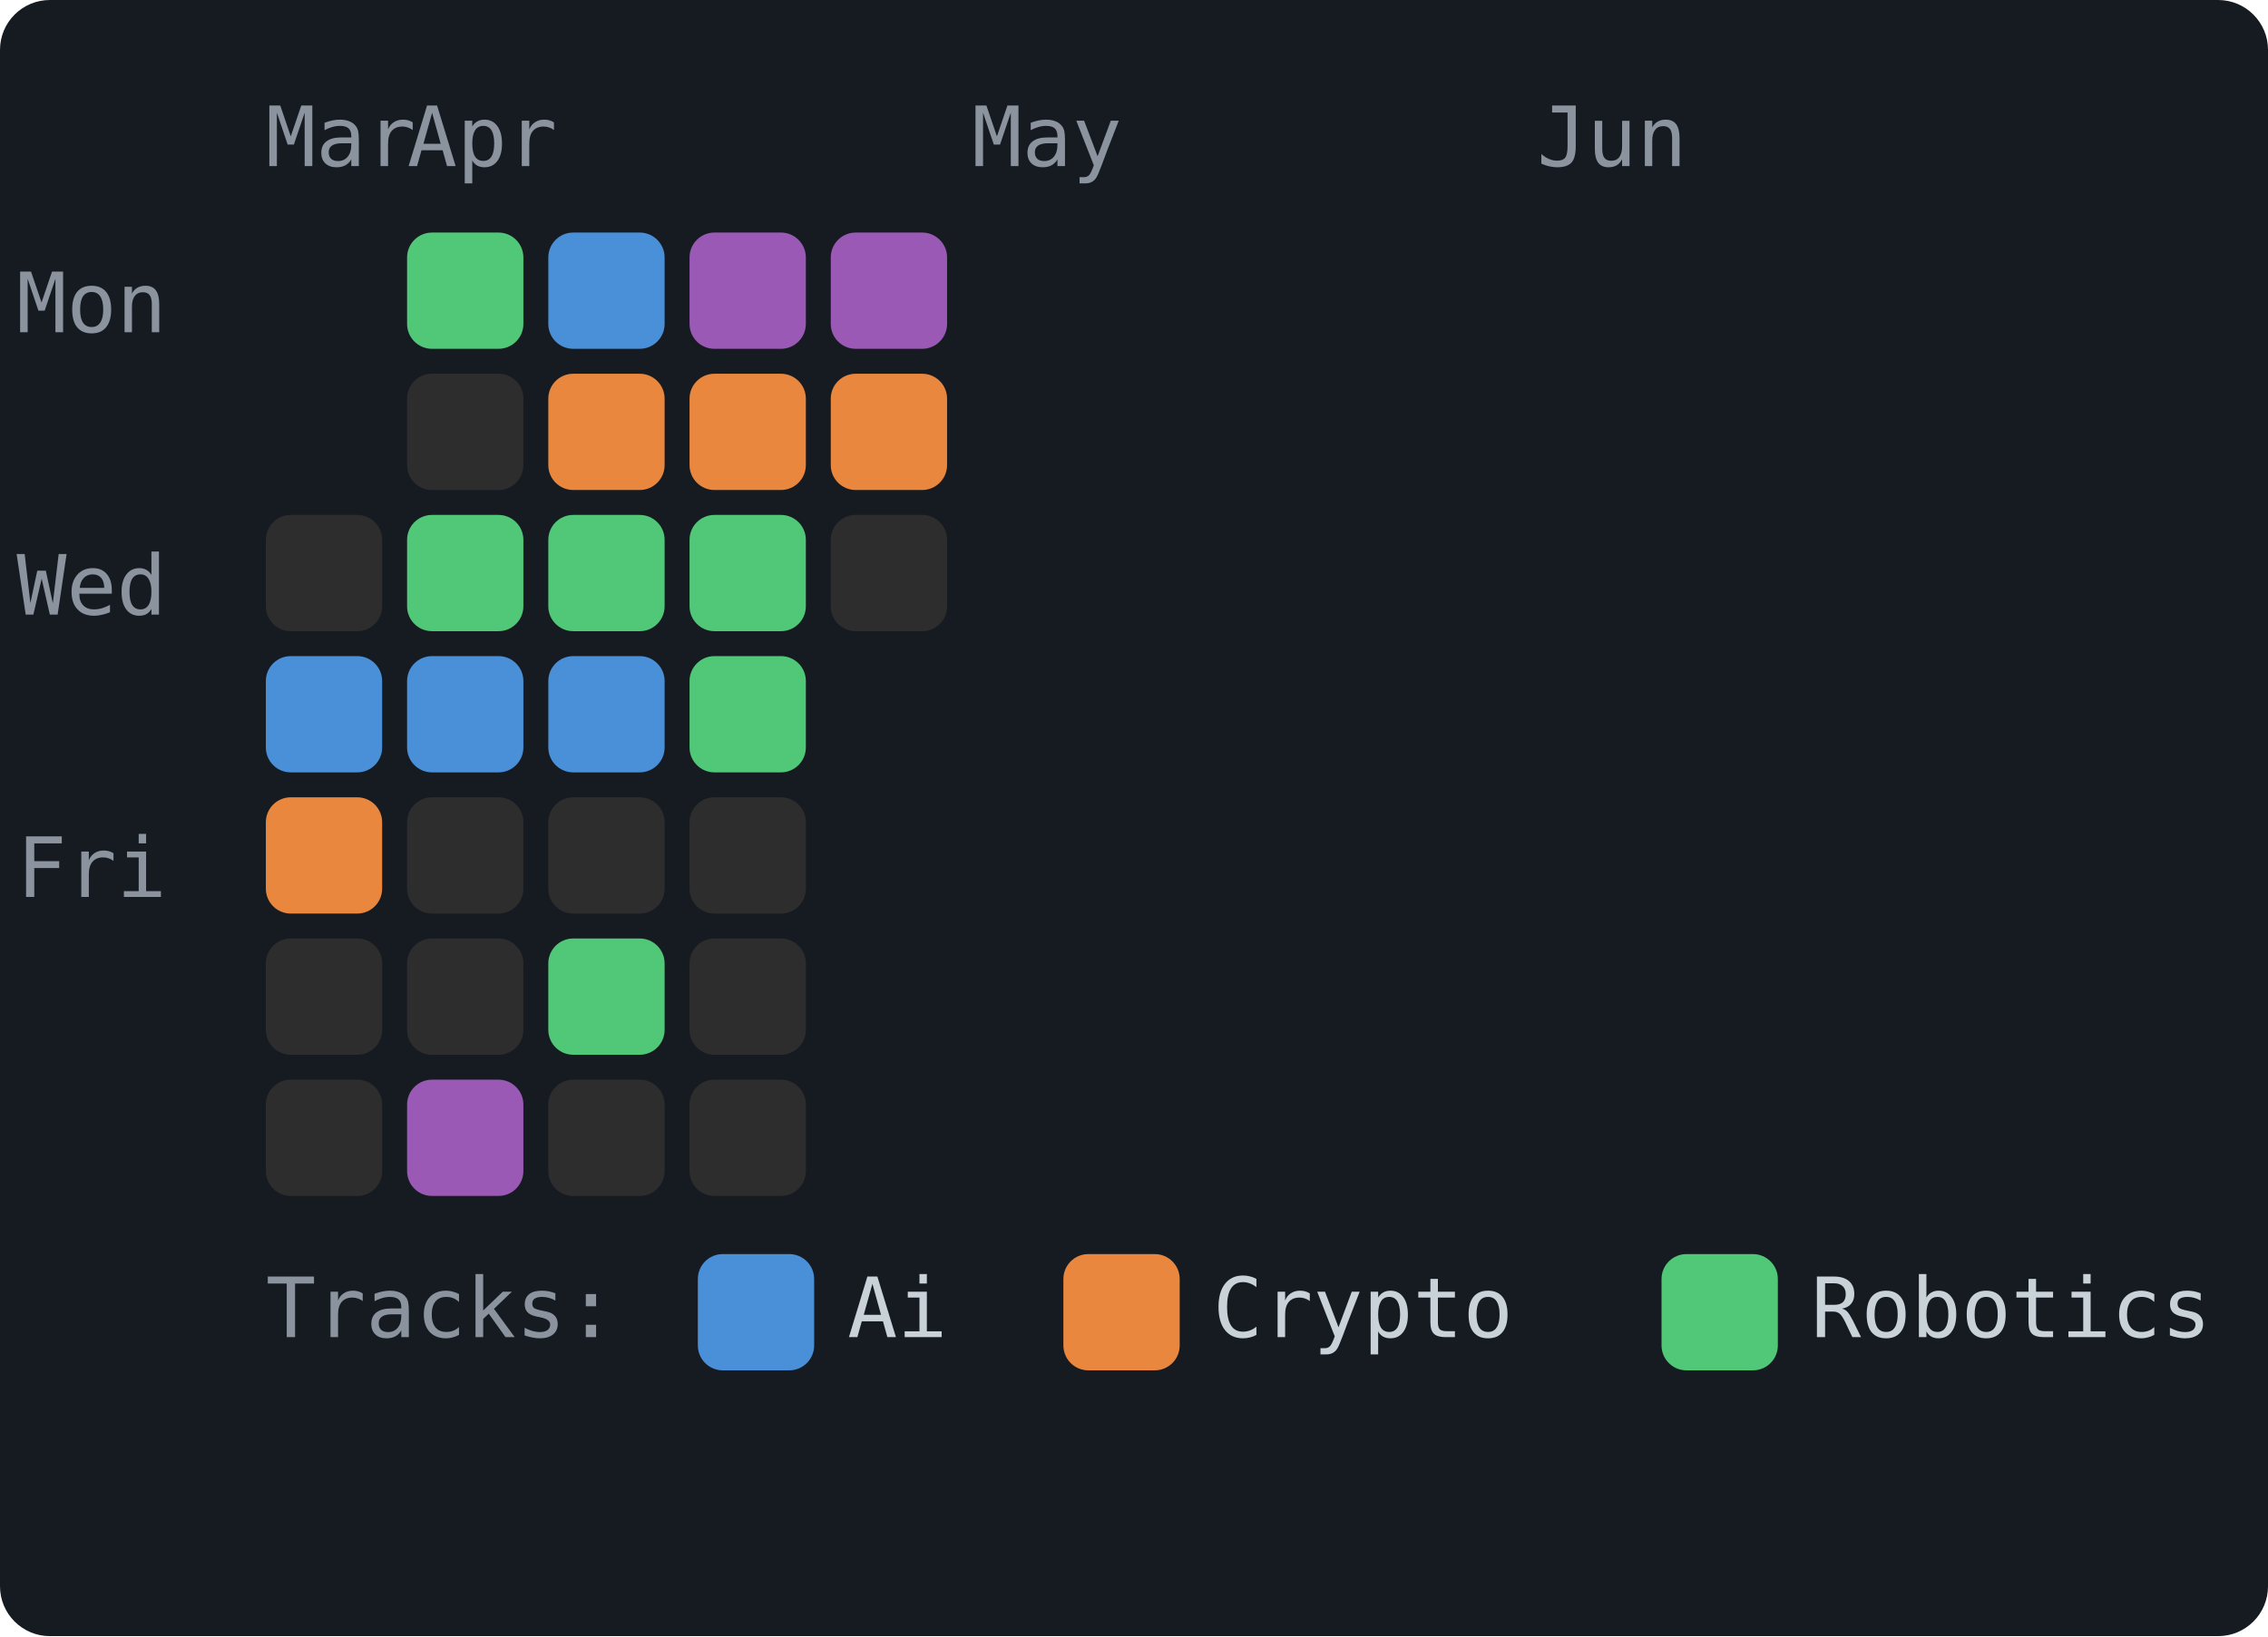
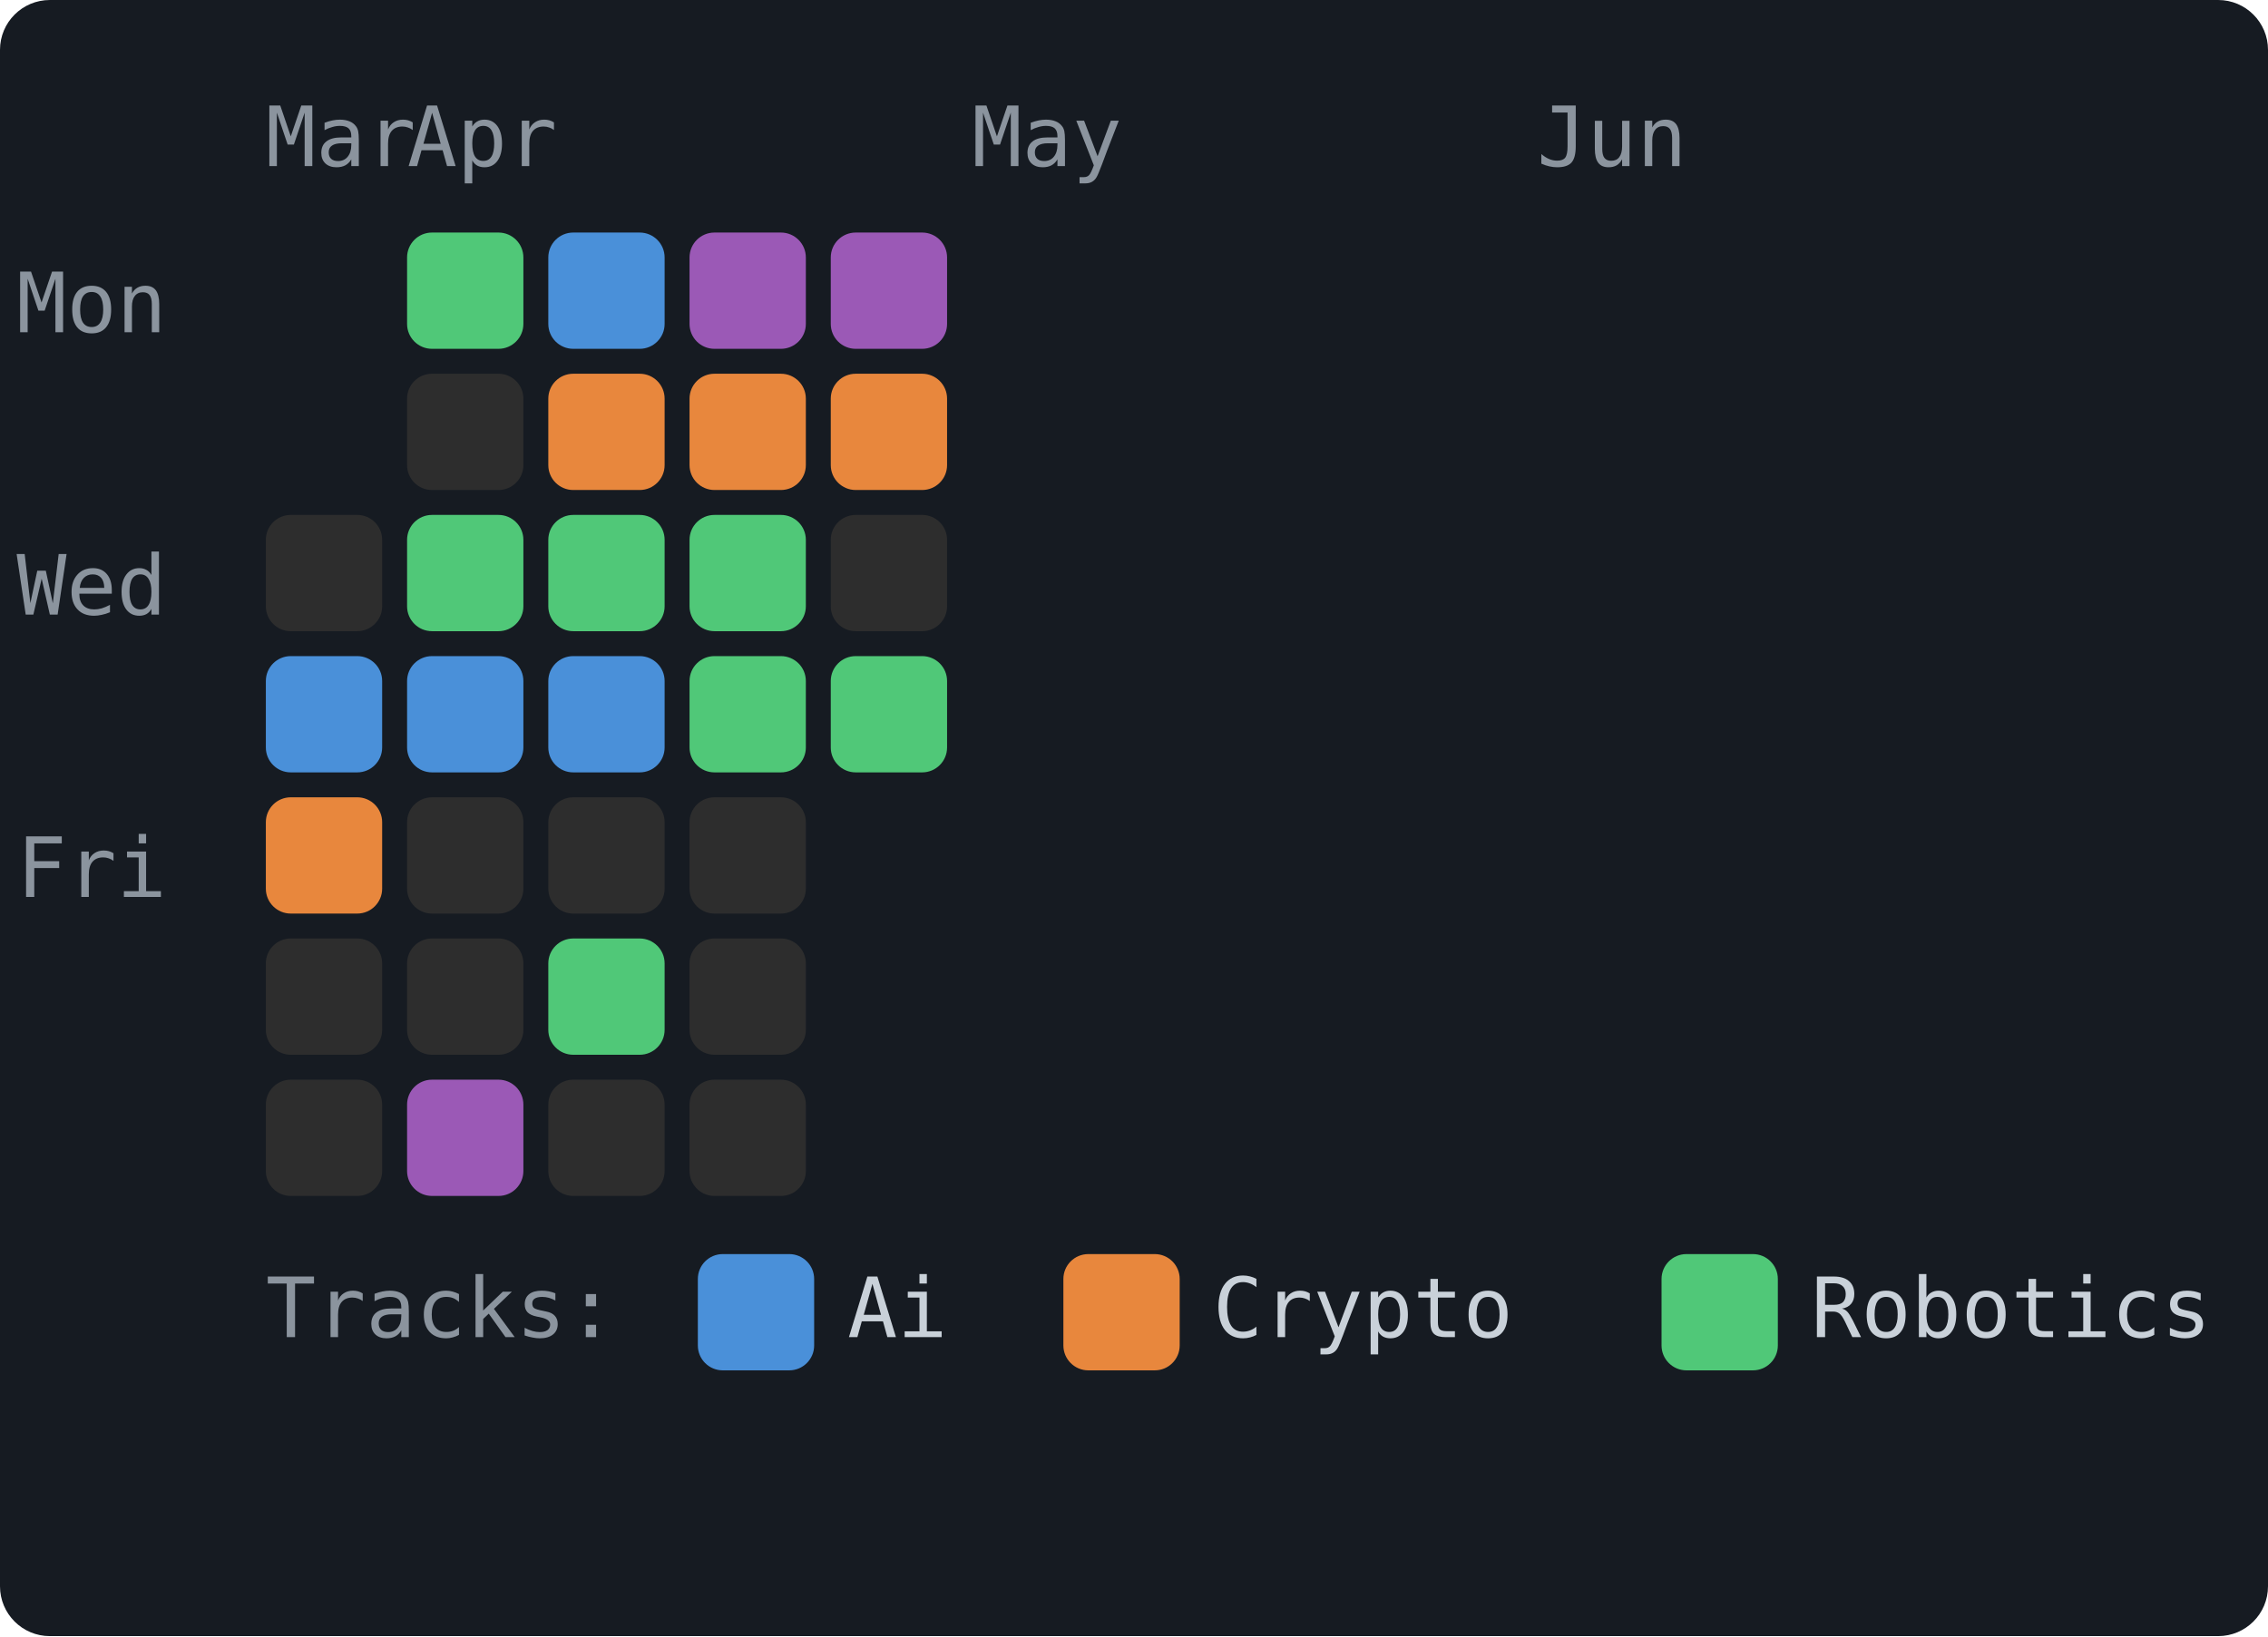
<svg xmlns="http://www.w3.org/2000/svg" width="273" height="197" viewBox="0 0 273 197">
  <rect width="273" height="197" fill="#161B22" rx="6" />
  <text x="2" y="40" fill="#8B949E" font-family="monospace" font-size="10">Mon</text>
  <text x="2" y="74" fill="#8B949E" font-family="monospace" font-size="10">Wed</text>
  <text x="2" y="108" fill="#8B949E" font-family="monospace" font-size="10">Fri</text>
  <text x="32" y="20" fill="#8B949E" font-family="monospace" font-size="10">Mar</text>
  <text x="49" y="20" fill="#8B949E" font-family="monospace" font-size="10">Apr</text>
  <text x="117" y="20" fill="#8B949E" font-family="monospace" font-size="10">May</text>
  <text x="185" y="20" fill="#8B949E" font-family="monospace" font-size="10">Jun</text>
  <rect x="32" y="62" width="14" height="14" rx="3" fill="#2D2D2D" />
  <rect x="32" y="79" width="14" height="14" rx="3" fill="#4A90D9" />
  <rect x="32" y="96" width="14" height="14" rx="3" fill="#E8873D" />
  <rect x="32" y="113" width="14" height="14" rx="3" fill="#2D2D2D" />
  <rect x="32" y="130" width="14" height="14" rx="3" fill="#2D2D2D" />
  <rect x="49" y="28" width="14" height="14" rx="3" fill="#50C878" />
  <rect x="49" y="45" width="14" height="14" rx="3" fill="#2D2D2D" />
  <rect x="49" y="62" width="14" height="14" rx="3" fill="#50C878" />
  <rect x="49" y="79" width="14" height="14" rx="3" fill="#4A90D9" />
  <rect x="49" y="96" width="14" height="14" rx="3" fill="#2D2D2D" />
  <rect x="49" y="113" width="14" height="14" rx="3" fill="#2D2D2D" />
  <rect x="49" y="130" width="14" height="14" rx="3" fill="#9B59B6" />
  <rect x="66" y="28" width="14" height="14" rx="3" fill="#4A90D9" />
  <rect x="66" y="45" width="14" height="14" rx="3" fill="#E8873D" />
  <rect x="66" y="62" width="14" height="14" rx="3" fill="#50C878" />
  <rect x="66" y="79" width="14" height="14" rx="3" fill="#4A90D9" />
  <rect x="66" y="96" width="14" height="14" rx="3" fill="#2D2D2D" />
  <rect x="66" y="113" width="14" height="14" rx="3" fill="#50C878" />
  <rect x="66" y="130" width="14" height="14" rx="3" fill="#2D2D2D" />
  <rect x="83" y="28" width="14" height="14" rx="3" fill="#9B59B6" />
  <rect x="83" y="45" width="14" height="14" rx="3" fill="#E8873D" />
  <rect x="83" y="62" width="14" height="14" rx="3" fill="#50C878" />
  <rect x="83" y="79" width="14" height="14" rx="3" fill="#50C878" />
  <rect x="83" y="96" width="14" height="14" rx="3" fill="#2D2D2D" />
  <rect x="83" y="113" width="14" height="14" rx="3" fill="#2D2D2D" />
  <rect x="83" y="130" width="14" height="14" rx="3" fill="#2D2D2D" />
  <rect x="100" y="28" width="14" height="14" rx="3" fill="#9B59B6" />
  <rect x="100" y="45" width="14" height="14" rx="3" fill="#E8873D" />
  <rect x="100" y="62" width="14" height="14" rx="3" fill="#2D2D2D" />
+   <rect x="100" y="79" width="14" height="14" rx="3" fill="#50C878" />
  <text x="32" y="161" fill="#8B949E" font-family="monospace" font-size="10">Tracks:</text>
  <rect x="84" y="151" width="14" height="14" rx="3" fill="#4A90D9" />
  <text x="102" y="161" fill="#C9D1D9" font-family="monospace" font-size="10">Ai</text>
  <rect x="128" y="151" width="14" height="14" rx="3" fill="#E8873D" />
  <text x="146" y="161" fill="#C9D1D9" font-family="monospace" font-size="10">Crypto</text>
  <rect x="200" y="151" width="14" height="14" rx="3" fill="#50C878" />
  <text x="218" y="161" fill="#C9D1D9" font-family="monospace" font-size="10">Robotics</text>
  <rect x="286" y="151" width="14" height="14" rx="3" fill="#9B59B6" />
  <text x="304" y="161" fill="#C9D1D9" font-family="monospace" font-size="10">Integration</text>
  <rect x="393" y="151" width="14" height="14" rx="3" fill="#2D2D2D" />
  <text x="411" y="161" fill="#C9D1D9" font-family="monospace" font-size="10">No activity</text>
</svg>
